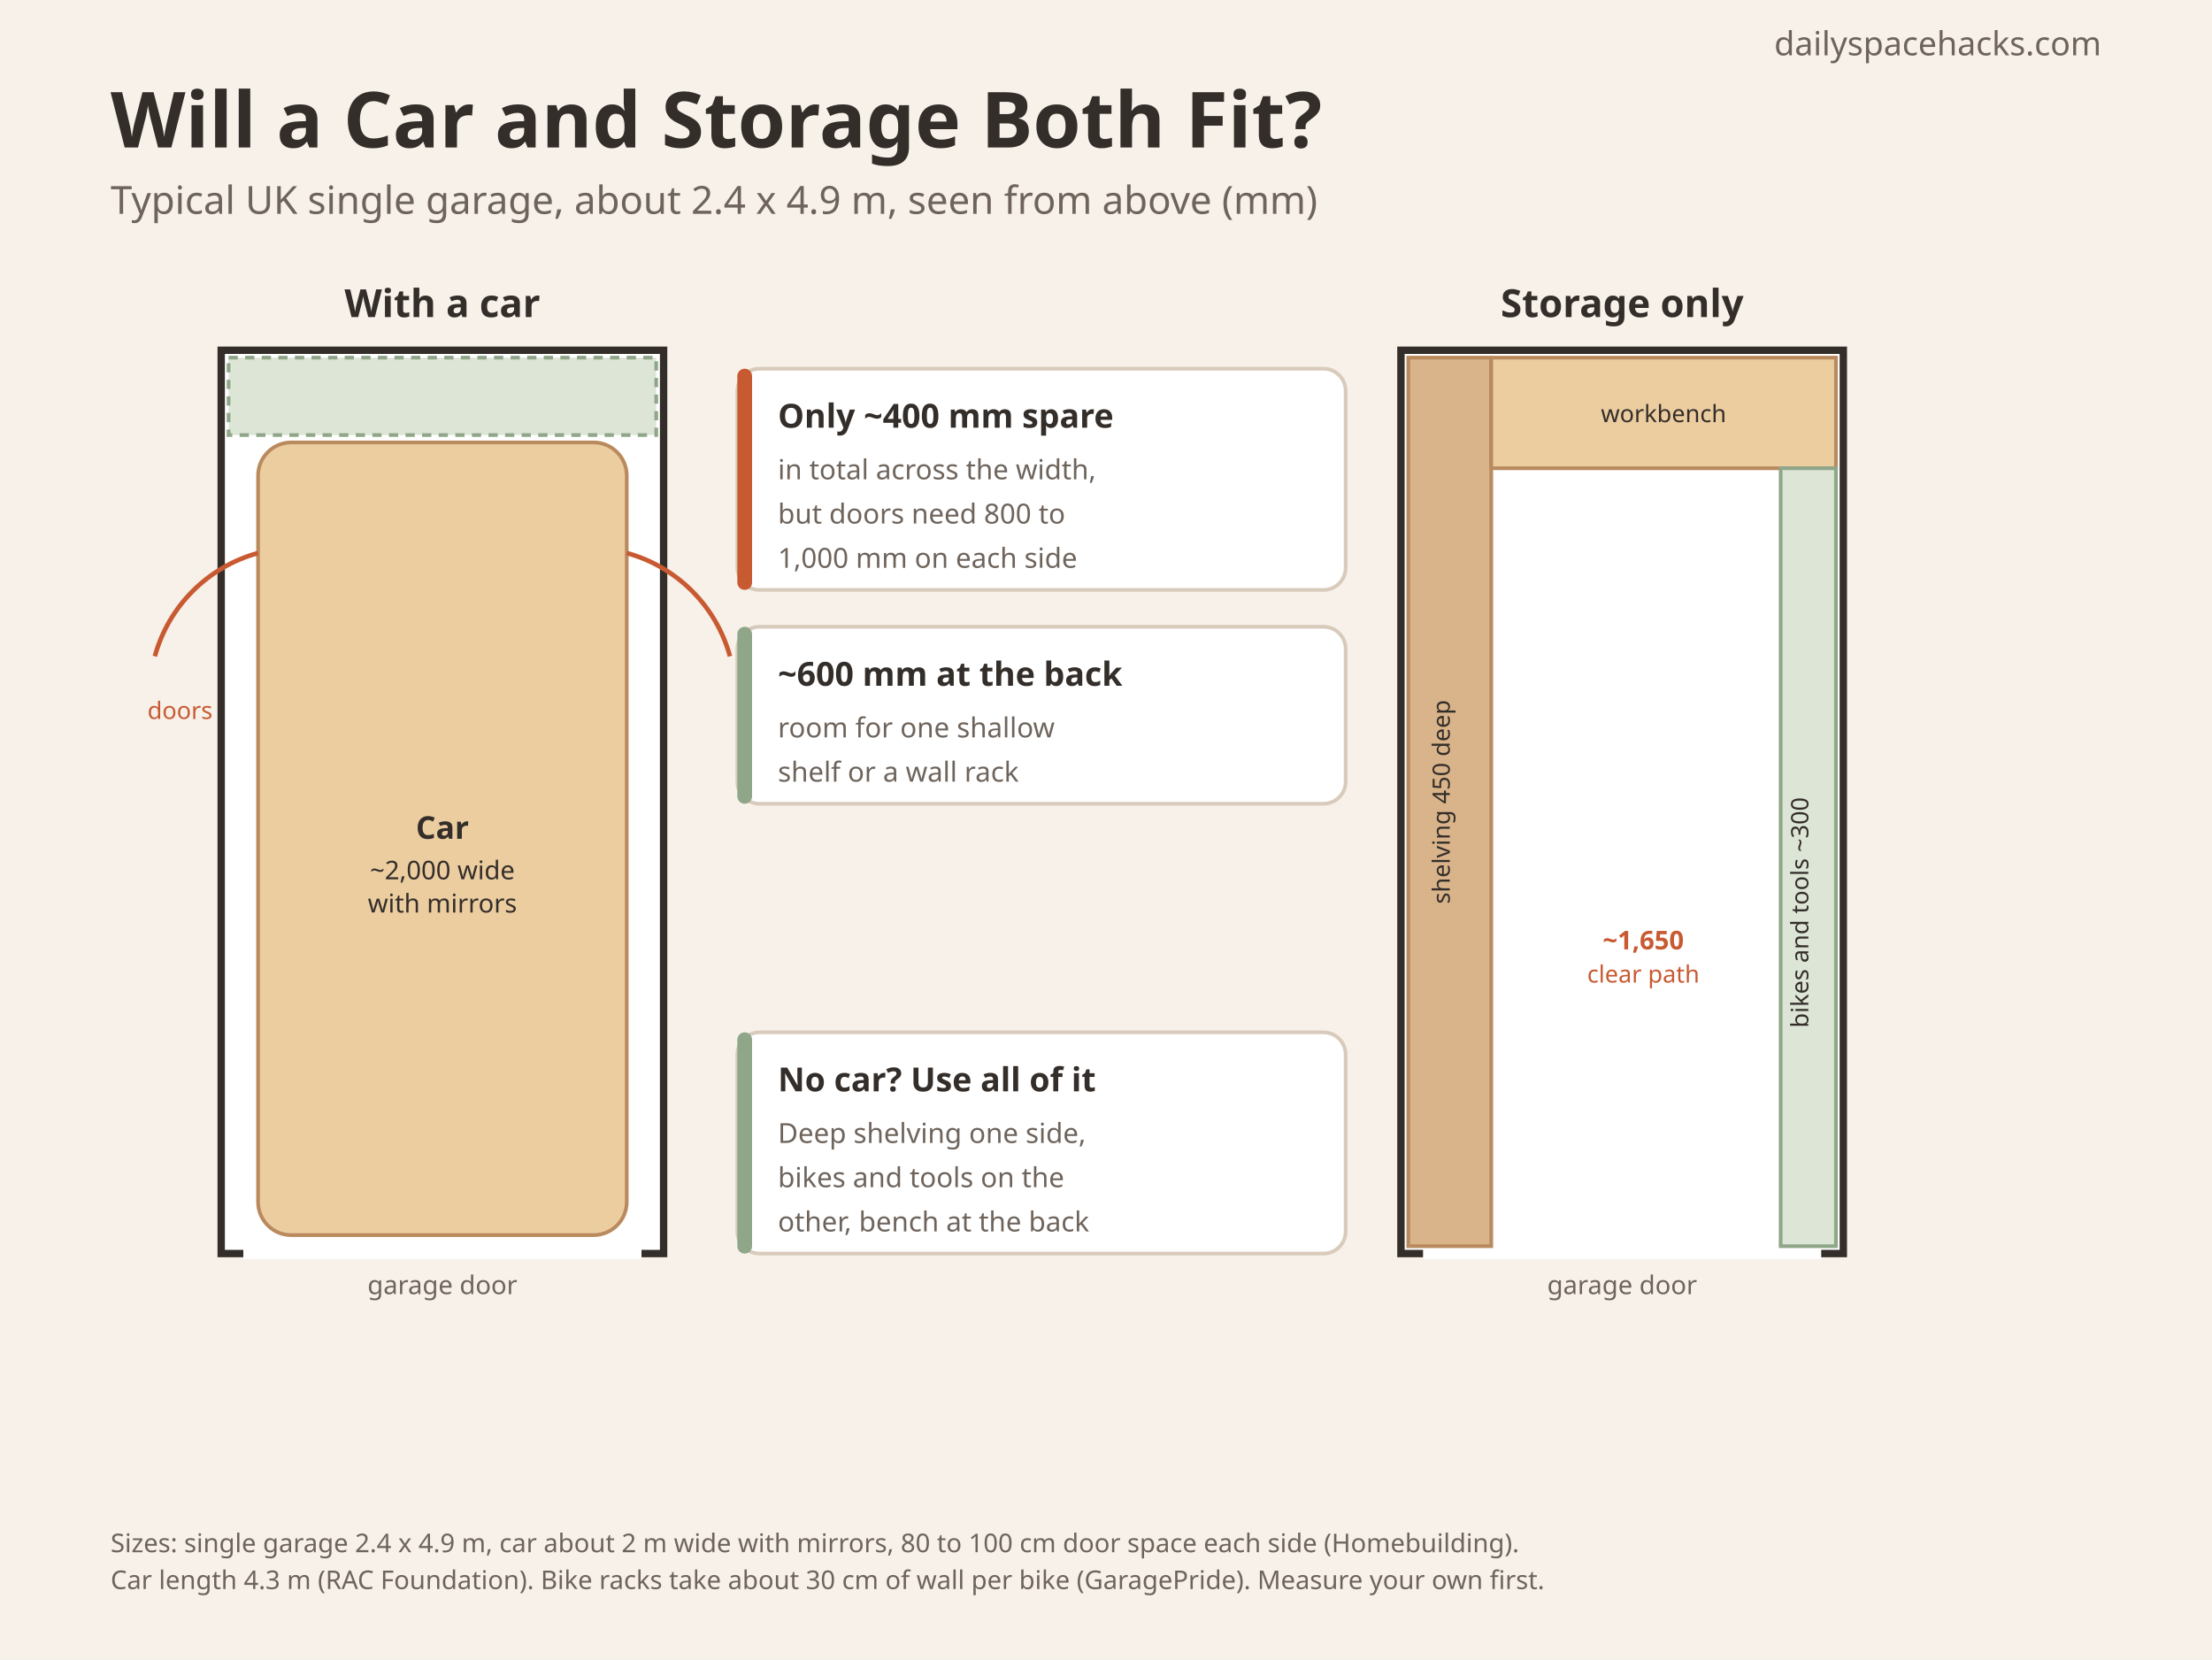
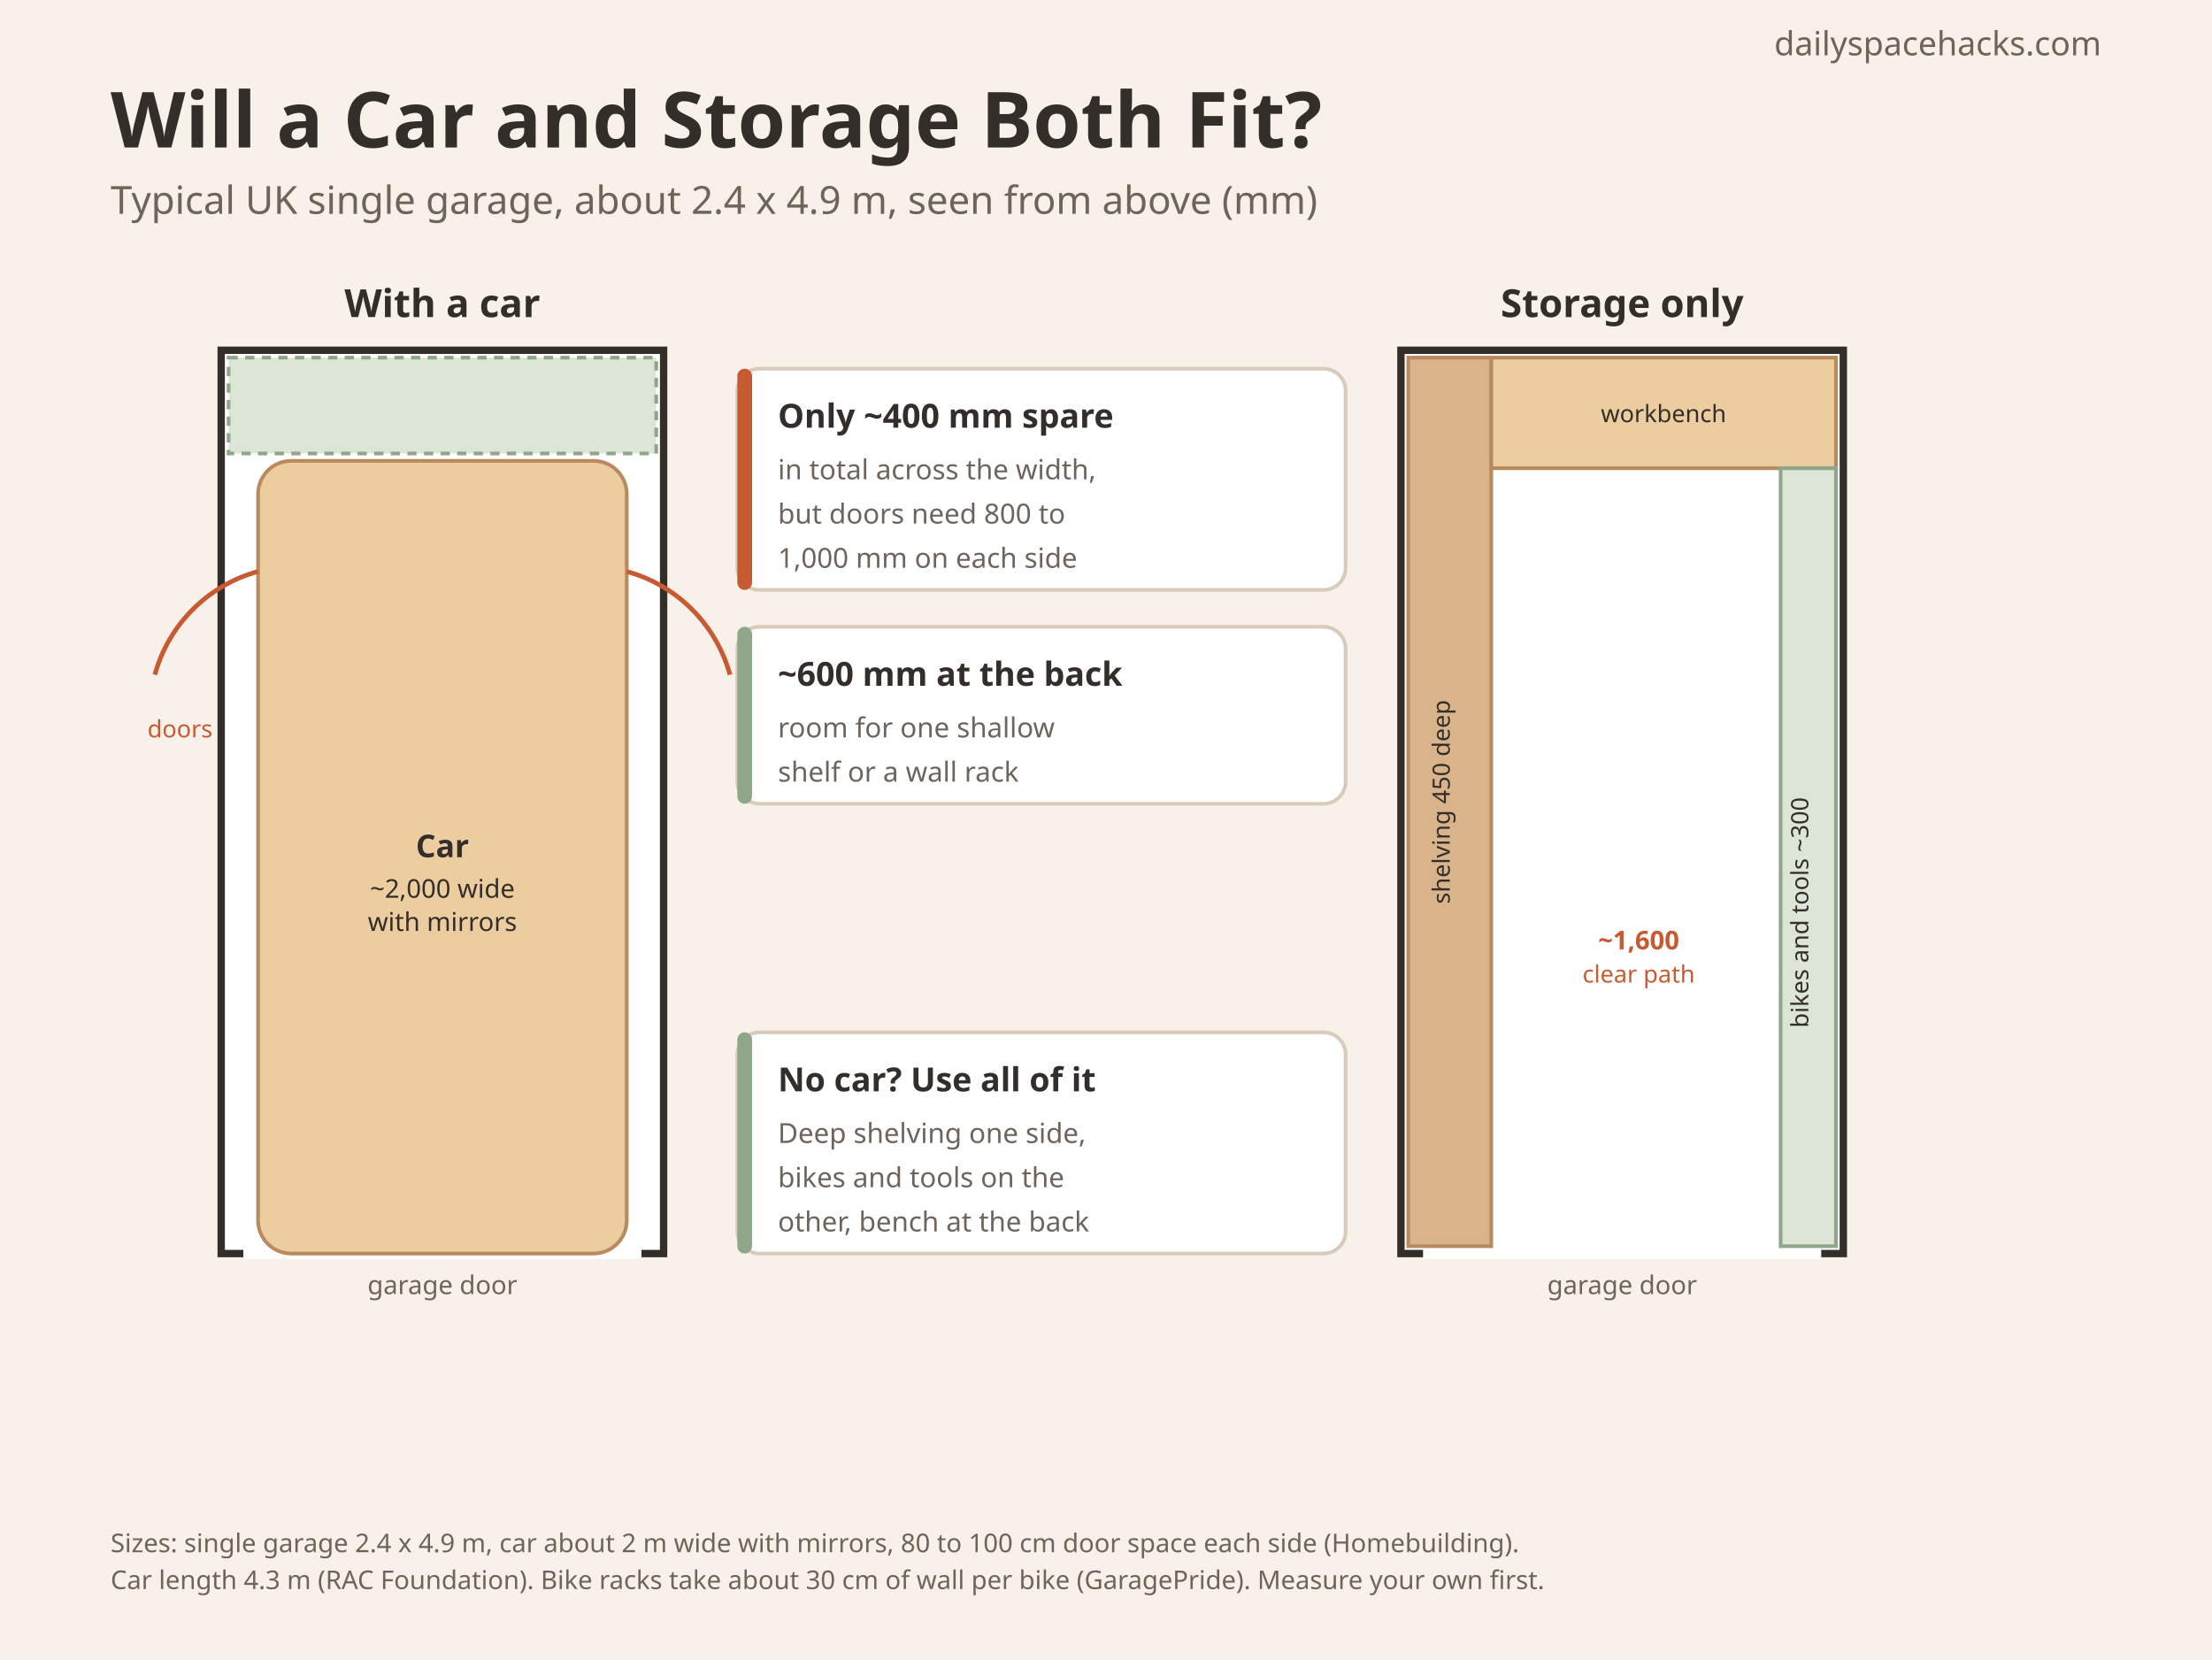
<svg xmlns="http://www.w3.org/2000/svg" viewBox="0 0 1200 900" font-family="Poppins, sans-serif" role="img" aria-labelledby="gg-t gg-d">
  <rect width="1200" height="900" fill="#F7F1E9" />
  <text x="60" y="80" font-size="42" font-weight="700" fill="#342E2A">Will a Car and Storage Both Fit?</text>
  <text x="60" y="116" font-size="21" fill="#6E645C">Typical UK single garage, about 2.4 x 4.9 m, seen from above (mm)</text>
  <text x="1140" y="30" font-size="18" fill="#6E645C" text-anchor="end">dailyspacehacks.com</text>
  <text x="240.0" y="172" font-size="21" font-weight="700" fill="#342E2A" text-anchor="middle">With a car</text>
  <rect x="120" y="190" width="240.0" height="490.0" fill="#FFFFFF" stroke="#342E2A" stroke-width="4" />
  <line x1="132" y1="680.0" x2="348.0" y2="680.0" stroke="#FFFFFF" stroke-width="6" />
  <text x="240.0" y="702.0" font-size="14" fill="#6E645C" text-anchor="middle">garage door</text>
-   <rect x="140.0" y="240.0" width="200.0" height="430.0" rx="18" fill="#ECCDA0" stroke="#B98A5E" stroke-width="2" />
-   <text x="240.0" y="455.0" font-size="17" font-weight="700" fill="#342E2A" text-anchor="middle">Car</text>
-   <text x="240.0" y="477.0" font-size="14" fill="#342E2A" text-anchor="middle">~2,000 wide</text>
-   <text x="240.0" y="495.0" font-size="14" fill="#342E2A" text-anchor="middle">with mirrors</text>
-   <rect x="124" y="194" width="232.0" height="42.0" fill="#DCE5D6" stroke="#8FA689" stroke-width="2" stroke-dasharray="5 4" />
-   <text x="80.0" y="390.0" font-size="13" fill="#C85A32">doors</text>
-   <path d="M140.0 300.0 A80.0 80.0 0 0 0 84.0 356.0" fill="none" stroke="#C85A32" stroke-width="2.5" />
-   <path d="M340.0 300.0 A80.0 80.0 0 0 1 396.0 356.0" fill="none" stroke="#C85A32" stroke-width="2.5" />
+   <rect x="140.0" y="250.0" width="200.0" height="430.0" rx="18" fill="#ECCDA0" stroke="#B98A5E" stroke-width="2" />
+   <text x="240.0" y="465.0" font-size="17" font-weight="700" fill="#342E2A" text-anchor="middle">Car</text>
+   <text x="240.0" y="487.0" font-size="14" fill="#342E2A" text-anchor="middle">~2,000 wide</text>
+   <text x="240.0" y="505.0" font-size="14" fill="#342E2A" text-anchor="middle">with mirrors</text>
+   <rect x="124" y="194" width="232.0" height="52.0" fill="#DCE5D6" stroke="#8FA689" stroke-width="2" stroke-dasharray="5 4" />
+   <text x="80.0" y="400.0" font-size="13" fill="#C85A32">doors</text>
+   <path d="M140.0 310.0 A80.0 80.0 0 0 0 84.0 366.0" fill="none" stroke="#C85A32" stroke-width="2.5" />
+   <path d="M340.0 310.0 A80.0 80.0 0 0 1 396.0 366.0" fill="none" stroke="#C85A32" stroke-width="2.5" />
  <rect x="400.0" y="200" width="330" height="120" rx="12" fill="#FFFFFF" stroke="#D8CBBB" stroke-width="2" />
  <rect x="400.0" y="200" width="8" height="120" rx="4" fill="#C85A32" />
  <text x="422.0" y="232" font-size="18" font-weight="700" fill="#342E2A">Only ~400 mm spare</text>
  <text x="422.0" y="260" font-size="15" fill="#6E645C">in total across the width,</text>
  <text x="422.0" y="284" font-size="15" fill="#6E645C">but doors need 800 to</text>
  <text x="422.0" y="308" font-size="15" fill="#6E645C">1,000 mm on each side</text>
  <rect x="400.0" y="340" width="330" height="96" rx="12" fill="#FFFFFF" stroke="#D8CBBB" stroke-width="2" />
  <rect x="400.0" y="340" width="8" height="96" rx="4" fill="#8FA689" />
  <text x="422.0" y="372" font-size="18" font-weight="700" fill="#342E2A">~600 mm at the back</text>
  <text x="422.0" y="400" font-size="15" fill="#6E645C">room for one shallow</text>
  <text x="422.0" y="424" font-size="15" fill="#6E645C">shelf or a wall rack</text>
  <text x="880.0" y="172" font-size="21" font-weight="700" fill="#342E2A" text-anchor="middle">Storage only</text>
  <rect x="760" y="190" width="240.0" height="490.0" fill="#FFFFFF" stroke="#342E2A" stroke-width="4" />
  <line x1="772" y1="680.0" x2="988.0" y2="680.0" stroke="#FFFFFF" stroke-width="6" />
  <text x="880.0" y="702.0" font-size="14" fill="#6E645C" text-anchor="middle">garage door</text>
  <rect x="764" y="194" width="45.0" height="482.0" fill="#D9B48A" stroke="#B98A5E" stroke-width="2" />
  <text x="786.5" y="435.0" font-size="13" fill="#342E2A" text-anchor="middle" transform="rotate(-90 786.5 435.0)">shelving 450 deep</text>
  <rect x="809.0" y="194" width="187.0" height="60.0" fill="#ECCDA0" stroke="#B98A5E" stroke-width="2" />
  <text x="902.5" y="229.0" font-size="13" fill="#342E2A" text-anchor="middle">workbench</text>
  <rect x="966.0" y="254.0" width="30.0" height="422.0" fill="#DCE5D6" stroke="#8FA689" stroke-width="2" />
  <text x="981.0" y="495.0" font-size="13" fill="#342E2A" text-anchor="middle" transform="rotate(-90 981.0 495.0)">bikes and tools ~300</text>
-   <text x="891.5" y="515.0" font-size="14" font-weight="700" fill="#C85A32" text-anchor="middle">~1,650</text>
-   <text x="891.5" y="533.0" font-size="13" fill="#C85A32" text-anchor="middle">clear path</text>
+   <text x="889.0" y="515.0" font-size="14" font-weight="700" fill="#C85A32" text-anchor="middle">~1,600</text>
+   <text x="889.0" y="533.0" font-size="13" fill="#C85A32" text-anchor="middle">clear path</text>
  <rect x="400" y="560" width="330" height="120" rx="12" fill="#FFFFFF" stroke="#D8CBBB" stroke-width="2" />
  <rect x="400" y="560" width="8" height="120" rx="4" fill="#8FA689" />
  <text x="422" y="592" font-size="18" font-weight="700" fill="#342E2A">No car? Use all of it</text>
  <text x="422" y="620" font-size="15" fill="#6E645C">Deep shelving one side,</text>
  <text x="422" y="644" font-size="15" fill="#6E645C">bikes and tools on the</text>
  <text x="422" y="668" font-size="15" fill="#6E645C">other, bench at the back</text>
  <text x="60" y="842" font-size="14" fill="#6E645C">Sizes: single garage 2.4 x 4.9 m, car about 2 m wide with mirrors, 80 to 100 cm door space each side (Homebuilding).</text>
  <text x="60" y="862" font-size="14" fill="#6E645C">Car length 4.3 m (RAC Foundation). Bike racks take about 30 cm of wall per bike (GaragePride). Measure your own first.</text>
</svg>
